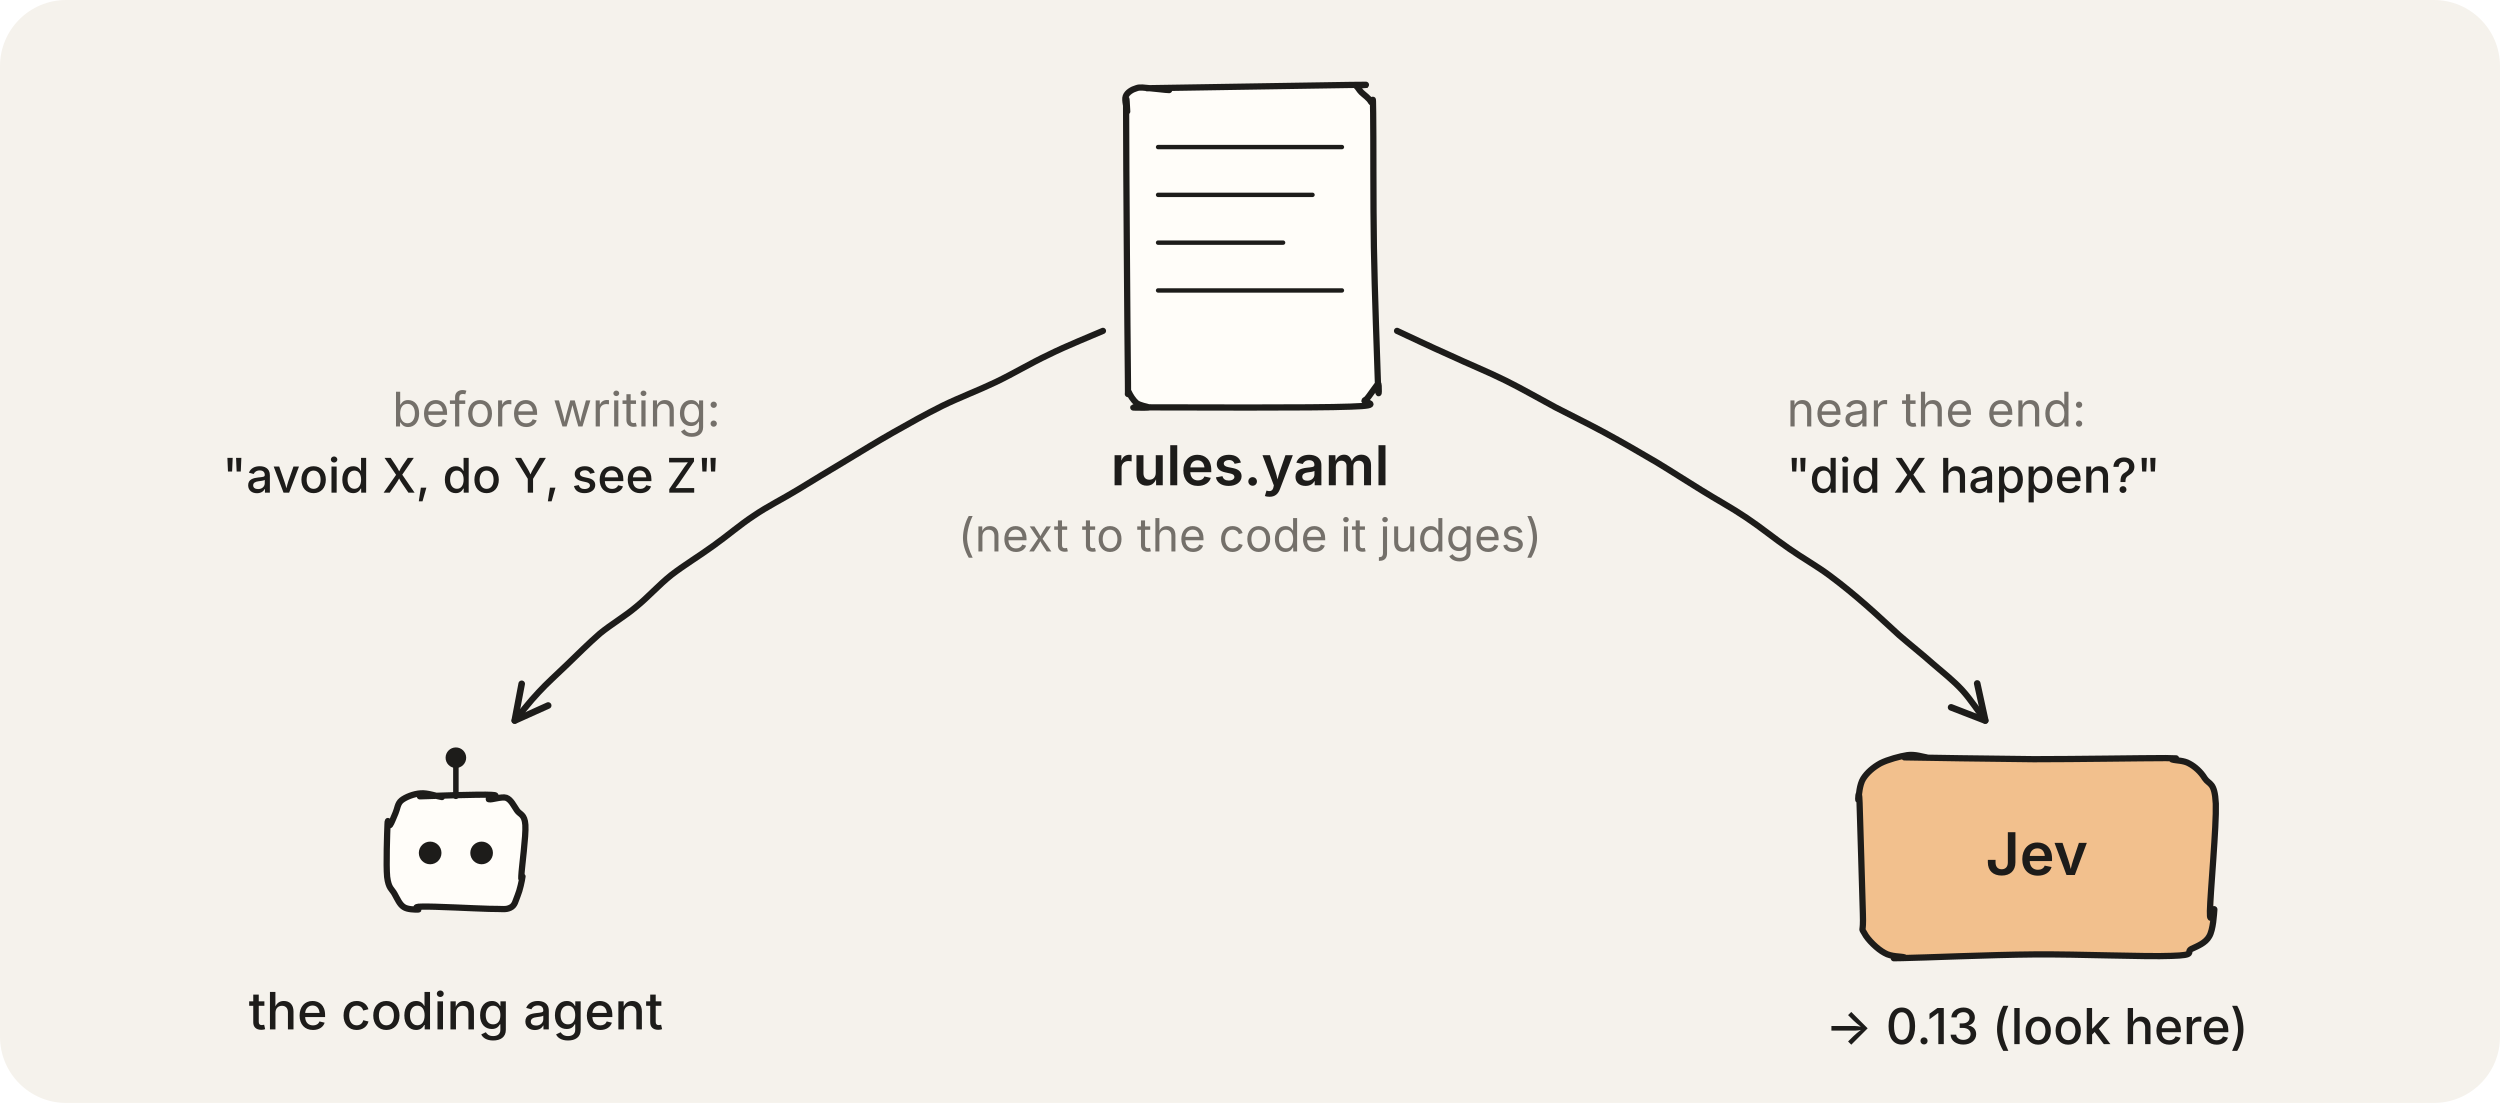
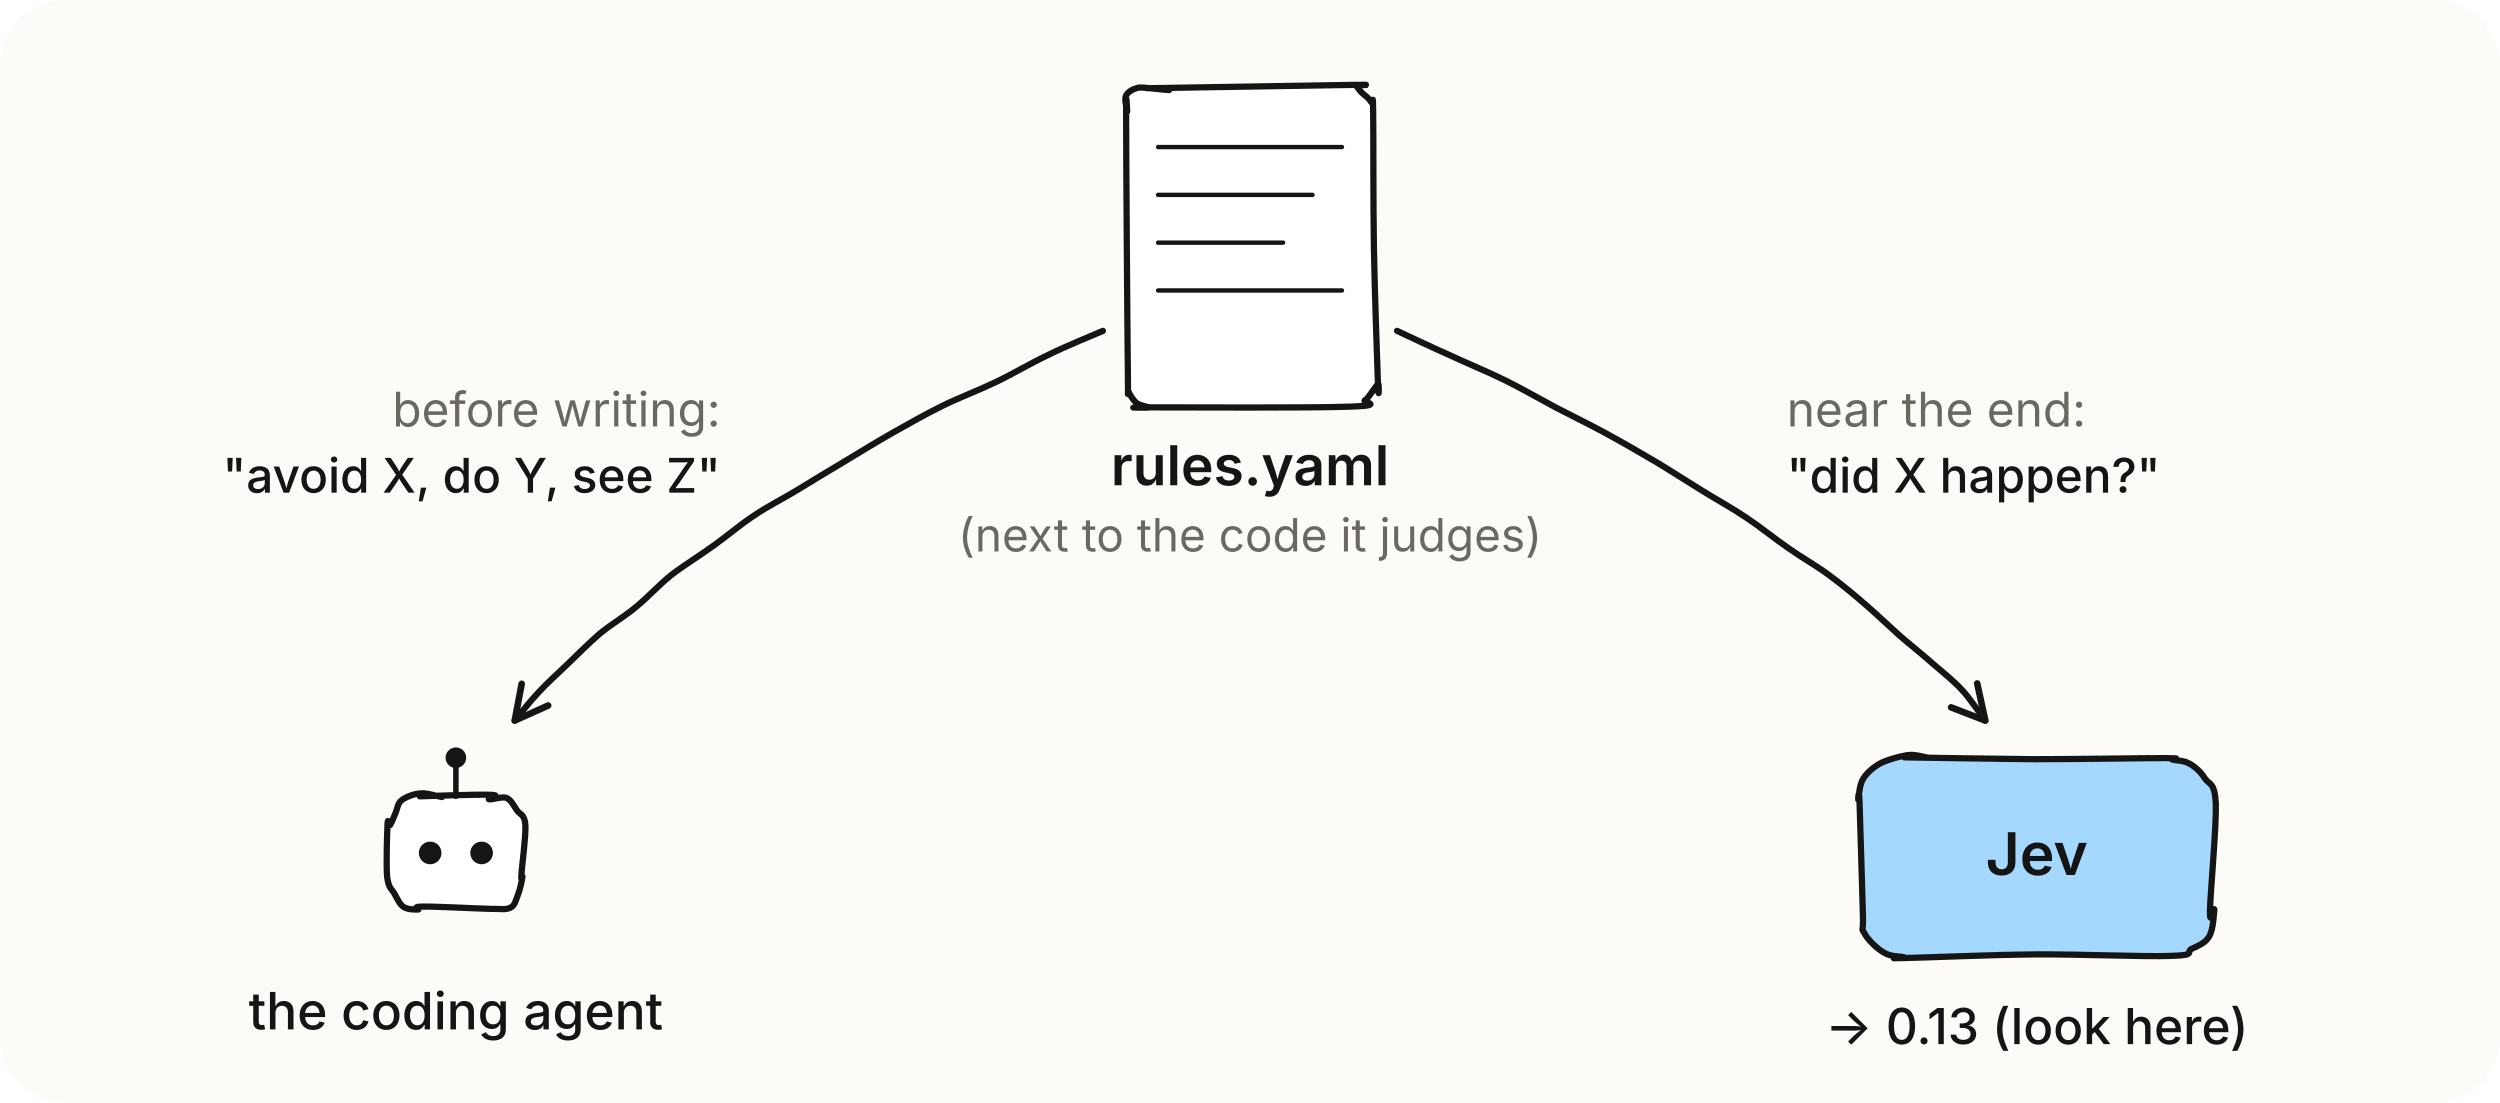
<svg xmlns="http://www.w3.org/2000/svg" viewBox="0 0 680 300" style="max-width:100%;display:block;margin:0 auto" font-family="Geist, system-ui, -apple-system, sans-serif">
-   <rect x="0" y="0" width="680" height="300" rx="18" fill="var(--dwg-bg, #f5f2ec)" />
-   <rect x="306" y="24" width="68" height="86" rx="6" fill="var(--dwg-card, #fffdf9)" />
-   <path d="M312.0 24.0 C321.2 23.9 357.9 23.2 367.4 23.1 C376.8 23.0 368.4 23.1 368.9 23.4 C369.4 23.8 369.6 24.4 370.3 25.1 C371.0 25.8 372.4 26.7 372.9 27.7 C373.5 28.7 373.4 24.2 373.5 30.8 C373.6 37.4 373.5 54.9 373.7 67.2 C373.9 79.4 374.6 98.1 374.8 104.3 C375.0 110.5 375.2 103.8 374.8 104.4 C374.4 104.9 373.0 106.9 372.4 107.7 C371.8 108.4 372.0 108.4 371.2 108.9 C370.3 109.3 377.3 110.3 367.4 110.6 C357.6 111.0 321.3 110.8 312.1 110.8 C303.0 110.8 313.0 111.0 312.5 110.8 C312.0 110.6 310.0 110.3 309.1 109.6 C308.2 108.8 307.4 107.5 307.0 106.6 C306.6 105.6 306.9 110.1 306.8 103.7 C306.7 97.2 306.6 80.2 306.5 67.8 C306.4 55.4 306.3 35.6 306.3 29.4 C306.3 23.1 306.6 30.8 306.6 30.3 C306.6 29.8 305.8 27.2 306.2 26.2 C306.6 25.1 308.0 24.3 309.1 24.0 C310.1 23.6 311.3 23.9 312.8 24.0 C314.3 24.1 317.1 24.5 318.0 24.5" fill="none" stroke="var(--dwg-ink, #1d1c1a)" stroke-width="1.7" stroke-linecap="round" stroke-linejoin="round" />
-   <path d="M315.0 40.0 C323.3 40.0 356.7 40.0 365.0 40.0" fill="none" stroke="var(--dwg-ink, #1d1c1a)" stroke-width="1.2" stroke-linecap="round" stroke-linejoin="round" />
-   <path d="M315.0 53.0 C322.0 53.0 350.0 53.0 357.0 53.0" fill="none" stroke="var(--dwg-ink, #1d1c1a)" stroke-width="1.2" stroke-linecap="round" stroke-linejoin="round" />
-   <path d="M315.0 66.0 C320.7 66.0 343.3 66.0 349.0 66.0" fill="none" stroke="var(--dwg-ink, #1d1c1a)" stroke-width="1.2" stroke-linecap="round" stroke-linejoin="round" />
-   <path d="M315.0 79.0 C323.3 79.0 356.7 79.0 365.0 79.0" fill="none" stroke="var(--dwg-ink, #1d1c1a)" stroke-width="1.2" stroke-linecap="round" stroke-linejoin="round" />
-   <path d="M300.0 90.0 C297.5 91.1 290.0 94.1 285.2 96.5 C280.3 98.8 275.7 101.6 270.9 103.9 C266.1 106.2 261.0 108.1 256.3 110.4 C251.7 112.7 247.4 115.1 243.0 117.6 C238.6 120.1 234.2 122.8 229.9 125.4 C225.5 128.0 221.1 130.7 217.0 133.2 C212.9 135.7 208.8 137.7 205.0 140.3 C201.2 142.8 197.9 145.7 194.1 148.4 C190.4 151.1 186.1 153.7 182.6 156.4 C179.1 159.2 176.3 162.4 173.1 165.0 C169.9 167.7 166.4 169.7 163.2 172.3 C160.1 175.0 156.9 178.2 154.2 180.8 C151.4 183.5 148.8 185.8 146.5 188.3 C144.1 190.8 141.1 194.7 140.0 196.0" fill="none" stroke="var(--dwg-ink, #1d1c1a)" stroke-width="1.7" stroke-linecap="round" stroke-linejoin="round" />
-   <path d="M141.9 186.0 L140.0 196.0 L149.1 191.9" fill="none" stroke="var(--dwg-ink, #1d1c1a)" stroke-width="1.8" stroke-linecap="round" stroke-linejoin="round" />
-   <path d="M380.0 90.0 C382.4 91.1 389.3 94.4 394.3 96.6 C399.2 98.9 404.9 101.2 409.7 103.6 C414.5 106.0 418.6 108.4 423.1 110.8 C427.5 113.1 431.9 115.2 436.5 117.7 C441.1 120.2 446.3 123.2 450.7 125.8 C455.0 128.4 458.8 130.9 462.9 133.4 C466.9 135.9 471.0 138.1 475.0 140.8 C478.9 143.4 482.8 146.6 486.6 149.2 C490.3 151.8 494.1 153.9 497.6 156.5 C501.1 159.1 504.5 161.9 507.7 164.7 C510.8 167.4 513.6 170.1 516.6 172.8 C519.6 175.4 522.9 178.0 525.7 180.5 C528.6 183.0 531.3 185.1 533.7 187.7 C536.0 190.2 538.9 194.6 540.0 196.0" fill="none" stroke="var(--dwg-ink, #1d1c1a)" stroke-width="1.7" stroke-linecap="round" stroke-linejoin="round" />
-   <path d="M530.7 192.4 L540.0 196.0 L537.8 185.9" fill="none" stroke="var(--dwg-ink, #1d1c1a)" stroke-width="1.8" stroke-linecap="round" stroke-linejoin="round" />
-   <rect x="105.8" y="216.6" width="36.4" height="30.8" rx="8.4" fill="var(--dwg-card, #fffdf9)" />
-   <path d="M114.2 216.6 C117.4 216.5 130.6 216.0 133.7 216.2 C136.8 216.3 132.3 217.3 133.0 217.4 C133.7 217.6 136.5 216.6 137.7 217.0 C139.0 217.5 139.7 219.1 140.6 220.4 C141.4 221.6 142.7 221.4 142.9 224.4 C143.1 227.4 141.9 235.9 141.8 238.3 C141.7 240.6 142.3 237.6 142.1 238.5 C142.0 239.4 141.4 242.2 140.8 243.6 C140.2 245.0 140.1 246.3 138.8 246.9 C137.5 247.5 137.0 247.2 133.0 247.2 C129.0 247.1 118.0 246.5 114.8 246.6 C111.6 246.6 114.5 247.4 113.7 247.4 C112.8 247.4 110.8 247.4 109.8 246.7 C108.7 246.0 108.1 244.5 107.3 243.1 C106.6 241.8 105.7 241.7 105.3 238.5 C105.0 235.4 105.3 226.6 105.4 224.2 C105.5 221.9 105.7 224.9 106.1 224.4 C106.5 223.9 107.1 222.2 107.6 221.1 C108.1 220.0 108.1 218.6 109.2 217.7 C110.3 216.8 112.6 215.9 114.4 215.8 C116.2 215.6 119.2 216.7 120.2 216.8" fill="none" stroke="var(--dwg-ink, #1d1c1a)" stroke-width="1.7" stroke-linecap="round" stroke-linejoin="round" />
-   <circle cx="117.0" cy="232" r="3.08" fill="var(--dwg-ink, #1d1c1a)" />
-   <circle cx="131.0" cy="232" r="3.08" fill="var(--dwg-ink, #1d1c1a)" />
-   <path d="M124.0 216.6 C124.0 215.2 124.0 209.6 124.0 208.2" fill="none" stroke="var(--dwg-ink, #1d1c1a)" stroke-width="1.5" stroke-linecap="round" stroke-linejoin="round" />
-   <circle cx="124" cy="206.1" r="2.8" fill="var(--dwg-ink, #1d1c1a)" />
-   <rect x="506" y="206" width="96" height="54" rx="12" fill="var(--dwg-accent, #f2c08d)" />
-   <path d="M518.0 206.0 C523.9 206.1 541.3 206.4 553.2 206.5 C565.0 206.5 582.8 206.2 589.1 206.2 C595.4 206.3 589.8 206.4 590.9 206.6 C591.9 206.9 594.0 206.8 595.5 207.7 C597.0 208.5 598.6 209.9 599.7 211.7 C600.9 213.5 602.4 212.6 602.7 218.6 C602.9 224.6 601.2 243.0 601.1 247.8 C601.0 252.6 602.3 246.3 602.3 247.4 C602.2 248.6 602.0 252.9 600.9 254.7 C599.9 256.5 597.8 257.3 596.1 258.1 C594.4 259.0 597.7 259.8 590.6 260.0 C583.5 260.3 565.6 259.5 553.4 259.6 C541.2 259.7 523.3 260.5 517.4 260.6 C511.5 260.7 518.8 260.6 518.0 260.4 C517.2 260.1 514.4 260.3 512.6 259.2 C510.7 258.2 508.0 255.6 507.1 253.8 C506.1 252.0 506.9 254.4 506.7 248.5 C506.5 242.5 506.0 223.5 505.8 218.3 C505.6 213.1 505.3 218.5 505.5 217.4 C505.6 216.3 505.8 213.4 506.8 211.8 C507.8 210.2 509.5 208.7 511.5 207.6 C513.5 206.6 516.8 205.7 518.8 205.4 C520.9 205.1 523.1 205.9 524.0 206.0" fill="none" stroke="var(--dwg-ink, #1d1c1a)" stroke-width="1.7" stroke-linecap="round" stroke-linejoin="round" />
-   <text x="340" y="132" font-size="15" font-weight="600" fill="var(--dwg-ink, #1d1c1a)" text-anchor="middle">rules.yaml</text>
-   <text x="340" y="150" font-size="12.5" font-weight="400" fill="var(--dwg-muted, #74706a)" text-anchor="middle">(next to the code it judges)</text>
-   <text x="196" y="116" font-size="13" font-weight="400" fill="var(--dwg-muted, #74706a)" text-anchor="end">before writing:</text>
-   <text x="196" y="134" font-size="13" font-weight="500" fill="var(--dwg-ink, #1d1c1a)" text-anchor="end">"avoid X, do Y, see Z"</text>
-   <text x="486" y="116" font-size="13" font-weight="400" fill="var(--dwg-muted, #74706a)" text-anchor="start">near the end:</text>
-   <text x="486" y="134" font-size="13" font-weight="500" fill="var(--dwg-ink, #1d1c1a)" text-anchor="start">"did X happen?"</text>
-   <text x="124" y="280" font-size="14" font-weight="500" fill="var(--dwg-ink, #1d1c1a)" text-anchor="middle">the coding agent</text>
-   <text x="554" y="238" font-size="16" font-weight="600" fill="var(--dwg-ink, #1d1c1a)" text-anchor="middle">Jev</text>
-   <text x="554" y="284" font-size="13.5" font-weight="500" fill="var(--dwg-ink, #1d1c1a)" text-anchor="middle">→ 0.13 (look here)</text>
+   <rect x="0" y="0" width="680" height="300" rx="18" fill="var(--dwg-bg, #fcfbf8)" />
+   <rect x="306" y="24" width="68" height="86" rx="6" fill="var(--dwg-card, #ffffff)" />
+   <path d="M312.0 24.0 C321.2 23.9 357.9 23.2 367.4 23.1 C376.8 23.0 368.4 23.1 368.9 23.4 C369.4 23.8 369.6 24.4 370.3 25.1 C371.0 25.8 372.4 26.7 372.9 27.7 C373.5 28.7 373.4 24.2 373.5 30.8 C373.6 37.4 373.5 54.9 373.7 67.2 C373.9 79.4 374.6 98.1 374.8 104.3 C375.0 110.5 375.2 103.8 374.8 104.4 C374.4 104.9 373.0 106.9 372.4 107.7 C371.8 108.4 372.0 108.4 371.2 108.9 C370.3 109.3 377.3 110.3 367.4 110.6 C357.6 111.0 321.3 110.8 312.1 110.8 C303.0 110.8 313.0 111.0 312.5 110.8 C312.0 110.6 310.0 110.3 309.1 109.6 C308.2 108.8 307.4 107.5 307.0 106.6 C306.6 105.6 306.9 110.1 306.8 103.7 C306.7 97.2 306.6 80.2 306.5 67.8 C306.4 55.4 306.3 35.6 306.3 29.4 C306.3 23.1 306.6 30.8 306.6 30.3 C306.6 29.8 305.8 27.2 306.2 26.2 C306.6 25.1 308.0 24.3 309.1 24.0 C310.1 23.6 311.3 23.9 312.8 24.0 C314.3 24.1 317.1 24.5 318.0 24.5" fill="none" stroke="var(--dwg-ink, #151515)" stroke-width="1.7" stroke-linecap="round" stroke-linejoin="round" />
+   <path d="M315.0 40.0 C323.3 40.0 356.7 40.0 365.0 40.0" fill="none" stroke="var(--dwg-ink, #151515)" stroke-width="1.2" stroke-linecap="round" stroke-linejoin="round" />
+   <path d="M315.0 53.0 C322.0 53.0 350.0 53.0 357.0 53.0" fill="none" stroke="var(--dwg-ink, #151515)" stroke-width="1.2" stroke-linecap="round" stroke-linejoin="round" />
+   <path d="M315.0 66.0 C320.7 66.0 343.3 66.0 349.0 66.0" fill="none" stroke="var(--dwg-ink, #151515)" stroke-width="1.2" stroke-linecap="round" stroke-linejoin="round" />
+   <path d="M315.0 79.0 C323.3 79.0 356.7 79.0 365.0 79.0" fill="none" stroke="var(--dwg-ink, #151515)" stroke-width="1.2" stroke-linecap="round" stroke-linejoin="round" />
+   <path d="M300.0 90.0 C297.5 91.1 290.0 94.1 285.2 96.5 C280.3 98.8 275.7 101.6 270.9 103.9 C266.1 106.2 261.0 108.1 256.3 110.4 C251.7 112.7 247.4 115.1 243.0 117.6 C238.6 120.1 234.2 122.8 229.9 125.4 C225.5 128.0 221.1 130.7 217.0 133.2 C212.9 135.7 208.8 137.7 205.0 140.3 C201.2 142.8 197.9 145.7 194.1 148.4 C190.4 151.1 186.1 153.7 182.6 156.4 C179.1 159.2 176.3 162.4 173.1 165.0 C169.9 167.7 166.4 169.7 163.2 172.3 C160.1 175.0 156.9 178.2 154.2 180.8 C151.4 183.5 148.8 185.8 146.5 188.3 C144.1 190.8 141.1 194.7 140.0 196.0" fill="none" stroke="var(--dwg-ink, #151515)" stroke-width="1.7" stroke-linecap="round" stroke-linejoin="round" />
+   <path d="M141.9 186.0 L140.0 196.0 L149.1 191.9" fill="none" stroke="var(--dwg-ink, #151515)" stroke-width="1.8" stroke-linecap="round" stroke-linejoin="round" />
+   <path d="M380.0 90.0 C382.4 91.1 389.3 94.4 394.3 96.6 C399.2 98.9 404.9 101.2 409.7 103.6 C414.5 106.0 418.6 108.4 423.1 110.8 C427.5 113.1 431.9 115.2 436.5 117.7 C441.1 120.2 446.3 123.2 450.7 125.8 C455.0 128.4 458.8 130.9 462.9 133.4 C466.9 135.9 471.0 138.1 475.0 140.8 C478.9 143.4 482.8 146.6 486.6 149.2 C490.3 151.8 494.1 153.9 497.6 156.5 C501.1 159.1 504.5 161.9 507.7 164.7 C510.8 167.4 513.6 170.1 516.6 172.8 C519.6 175.4 522.9 178.0 525.7 180.5 C528.6 183.0 531.3 185.1 533.7 187.7 C536.0 190.2 538.9 194.6 540.0 196.0" fill="none" stroke="var(--dwg-ink, #151515)" stroke-width="1.7" stroke-linecap="round" stroke-linejoin="round" />
+   <path d="M530.7 192.4 L540.0 196.0 L537.8 185.9" fill="none" stroke="var(--dwg-ink, #151515)" stroke-width="1.8" stroke-linecap="round" stroke-linejoin="round" />
+   <rect x="105.8" y="216.6" width="36.4" height="30.8" rx="8.4" fill="var(--dwg-card, #ffffff)" />
+   <path d="M114.2 216.6 C117.4 216.5 130.6 216.0 133.7 216.2 C136.8 216.3 132.3 217.3 133.0 217.4 C133.7 217.6 136.5 216.6 137.7 217.0 C139.0 217.5 139.7 219.1 140.6 220.4 C141.4 221.6 142.7 221.4 142.9 224.4 C143.1 227.4 141.9 235.9 141.8 238.3 C141.7 240.6 142.3 237.6 142.1 238.5 C142.0 239.4 141.4 242.2 140.8 243.6 C140.2 245.0 140.1 246.3 138.8 246.9 C137.5 247.5 137.0 247.2 133.0 247.2 C129.0 247.1 118.0 246.5 114.8 246.6 C111.6 246.6 114.5 247.4 113.7 247.4 C112.8 247.4 110.8 247.4 109.8 246.7 C108.7 246.0 108.1 244.5 107.3 243.1 C106.6 241.8 105.7 241.7 105.3 238.5 C105.0 235.4 105.3 226.6 105.4 224.2 C105.5 221.9 105.7 224.9 106.1 224.4 C106.5 223.9 107.1 222.2 107.6 221.1 C108.1 220.0 108.1 218.6 109.2 217.7 C110.3 216.8 112.6 215.9 114.4 215.8 C116.2 215.6 119.2 216.7 120.2 216.8" fill="none" stroke="var(--dwg-ink, #151515)" stroke-width="1.7" stroke-linecap="round" stroke-linejoin="round" />
+   <circle cx="117.0" cy="232" r="3.08" fill="var(--dwg-ink, #151515)" />
+   <circle cx="131.0" cy="232" r="3.08" fill="var(--dwg-ink, #151515)" />
+   <path d="M124.0 216.6 C124.0 215.2 124.0 209.6 124.0 208.2" fill="none" stroke="var(--dwg-ink, #151515)" stroke-width="1.5" stroke-linecap="round" stroke-linejoin="round" />
+   <circle cx="124" cy="206.1" r="2.8" fill="var(--dwg-ink, #151515)" />
+   <rect x="506" y="206" width="96" height="54" rx="12" fill="var(--dwg-accent, #a5d8ff)" />
+   <path d="M518.0 206.0 C523.9 206.1 541.3 206.4 553.2 206.5 C565.0 206.5 582.8 206.2 589.1 206.2 C595.4 206.3 589.8 206.4 590.9 206.6 C591.9 206.9 594.0 206.8 595.5 207.7 C597.0 208.5 598.6 209.9 599.7 211.7 C600.9 213.5 602.4 212.6 602.7 218.6 C602.9 224.6 601.2 243.0 601.1 247.8 C601.0 252.6 602.3 246.3 602.3 247.4 C602.2 248.6 602.0 252.9 600.9 254.7 C599.9 256.5 597.8 257.3 596.1 258.1 C594.4 259.0 597.7 259.8 590.6 260.0 C583.5 260.3 565.6 259.5 553.4 259.6 C541.2 259.7 523.3 260.5 517.4 260.6 C511.5 260.7 518.8 260.6 518.0 260.4 C517.2 260.1 514.4 260.3 512.6 259.2 C510.7 258.2 508.0 255.6 507.1 253.8 C506.1 252.0 506.9 254.4 506.7 248.5 C506.5 242.5 506.0 223.5 505.8 218.3 C505.6 213.1 505.3 218.5 505.5 217.4 C505.6 216.3 505.8 213.4 506.8 211.8 C507.8 210.2 509.5 208.7 511.5 207.6 C513.5 206.6 516.8 205.7 518.8 205.4 C520.9 205.1 523.1 205.9 524.0 206.0" fill="none" stroke="var(--dwg-ink, #151515)" stroke-width="1.7" stroke-linecap="round" stroke-linejoin="round" />
+   <text x="340" y="132" font-size="15" font-weight="600" fill="var(--dwg-ink, #151515)" text-anchor="middle">rules.yaml</text>
+   <text x="340" y="150" font-size="12.5" font-weight="400" fill="var(--dwg-muted, #6b6862)" text-anchor="middle">(next to the code it judges)</text>
+   <text x="196" y="116" font-size="13" font-weight="400" fill="var(--dwg-muted, #6b6862)" text-anchor="end">before writing:</text>
+   <text x="196" y="134" font-size="13" font-weight="500" fill="var(--dwg-ink, #151515)" text-anchor="end">"avoid X, do Y, see Z"</text>
+   <text x="486" y="116" font-size="13" font-weight="400" fill="var(--dwg-muted, #6b6862)" text-anchor="start">near the end:</text>
+   <text x="486" y="134" font-size="13" font-weight="500" fill="var(--dwg-ink, #151515)" text-anchor="start">"did X happen?"</text>
+   <text x="124" y="280" font-size="14" font-weight="500" fill="var(--dwg-ink, #151515)" text-anchor="middle">the coding agent</text>
+   <text x="554" y="238" font-size="16" font-weight="600" fill="var(--dwg-ink, #151515)" text-anchor="middle">Jev</text>
+   <text x="554" y="284" font-size="13.5" font-weight="500" fill="var(--dwg-ink, #151515)" text-anchor="middle">→ 0.13 (look here)</text>
</svg>
